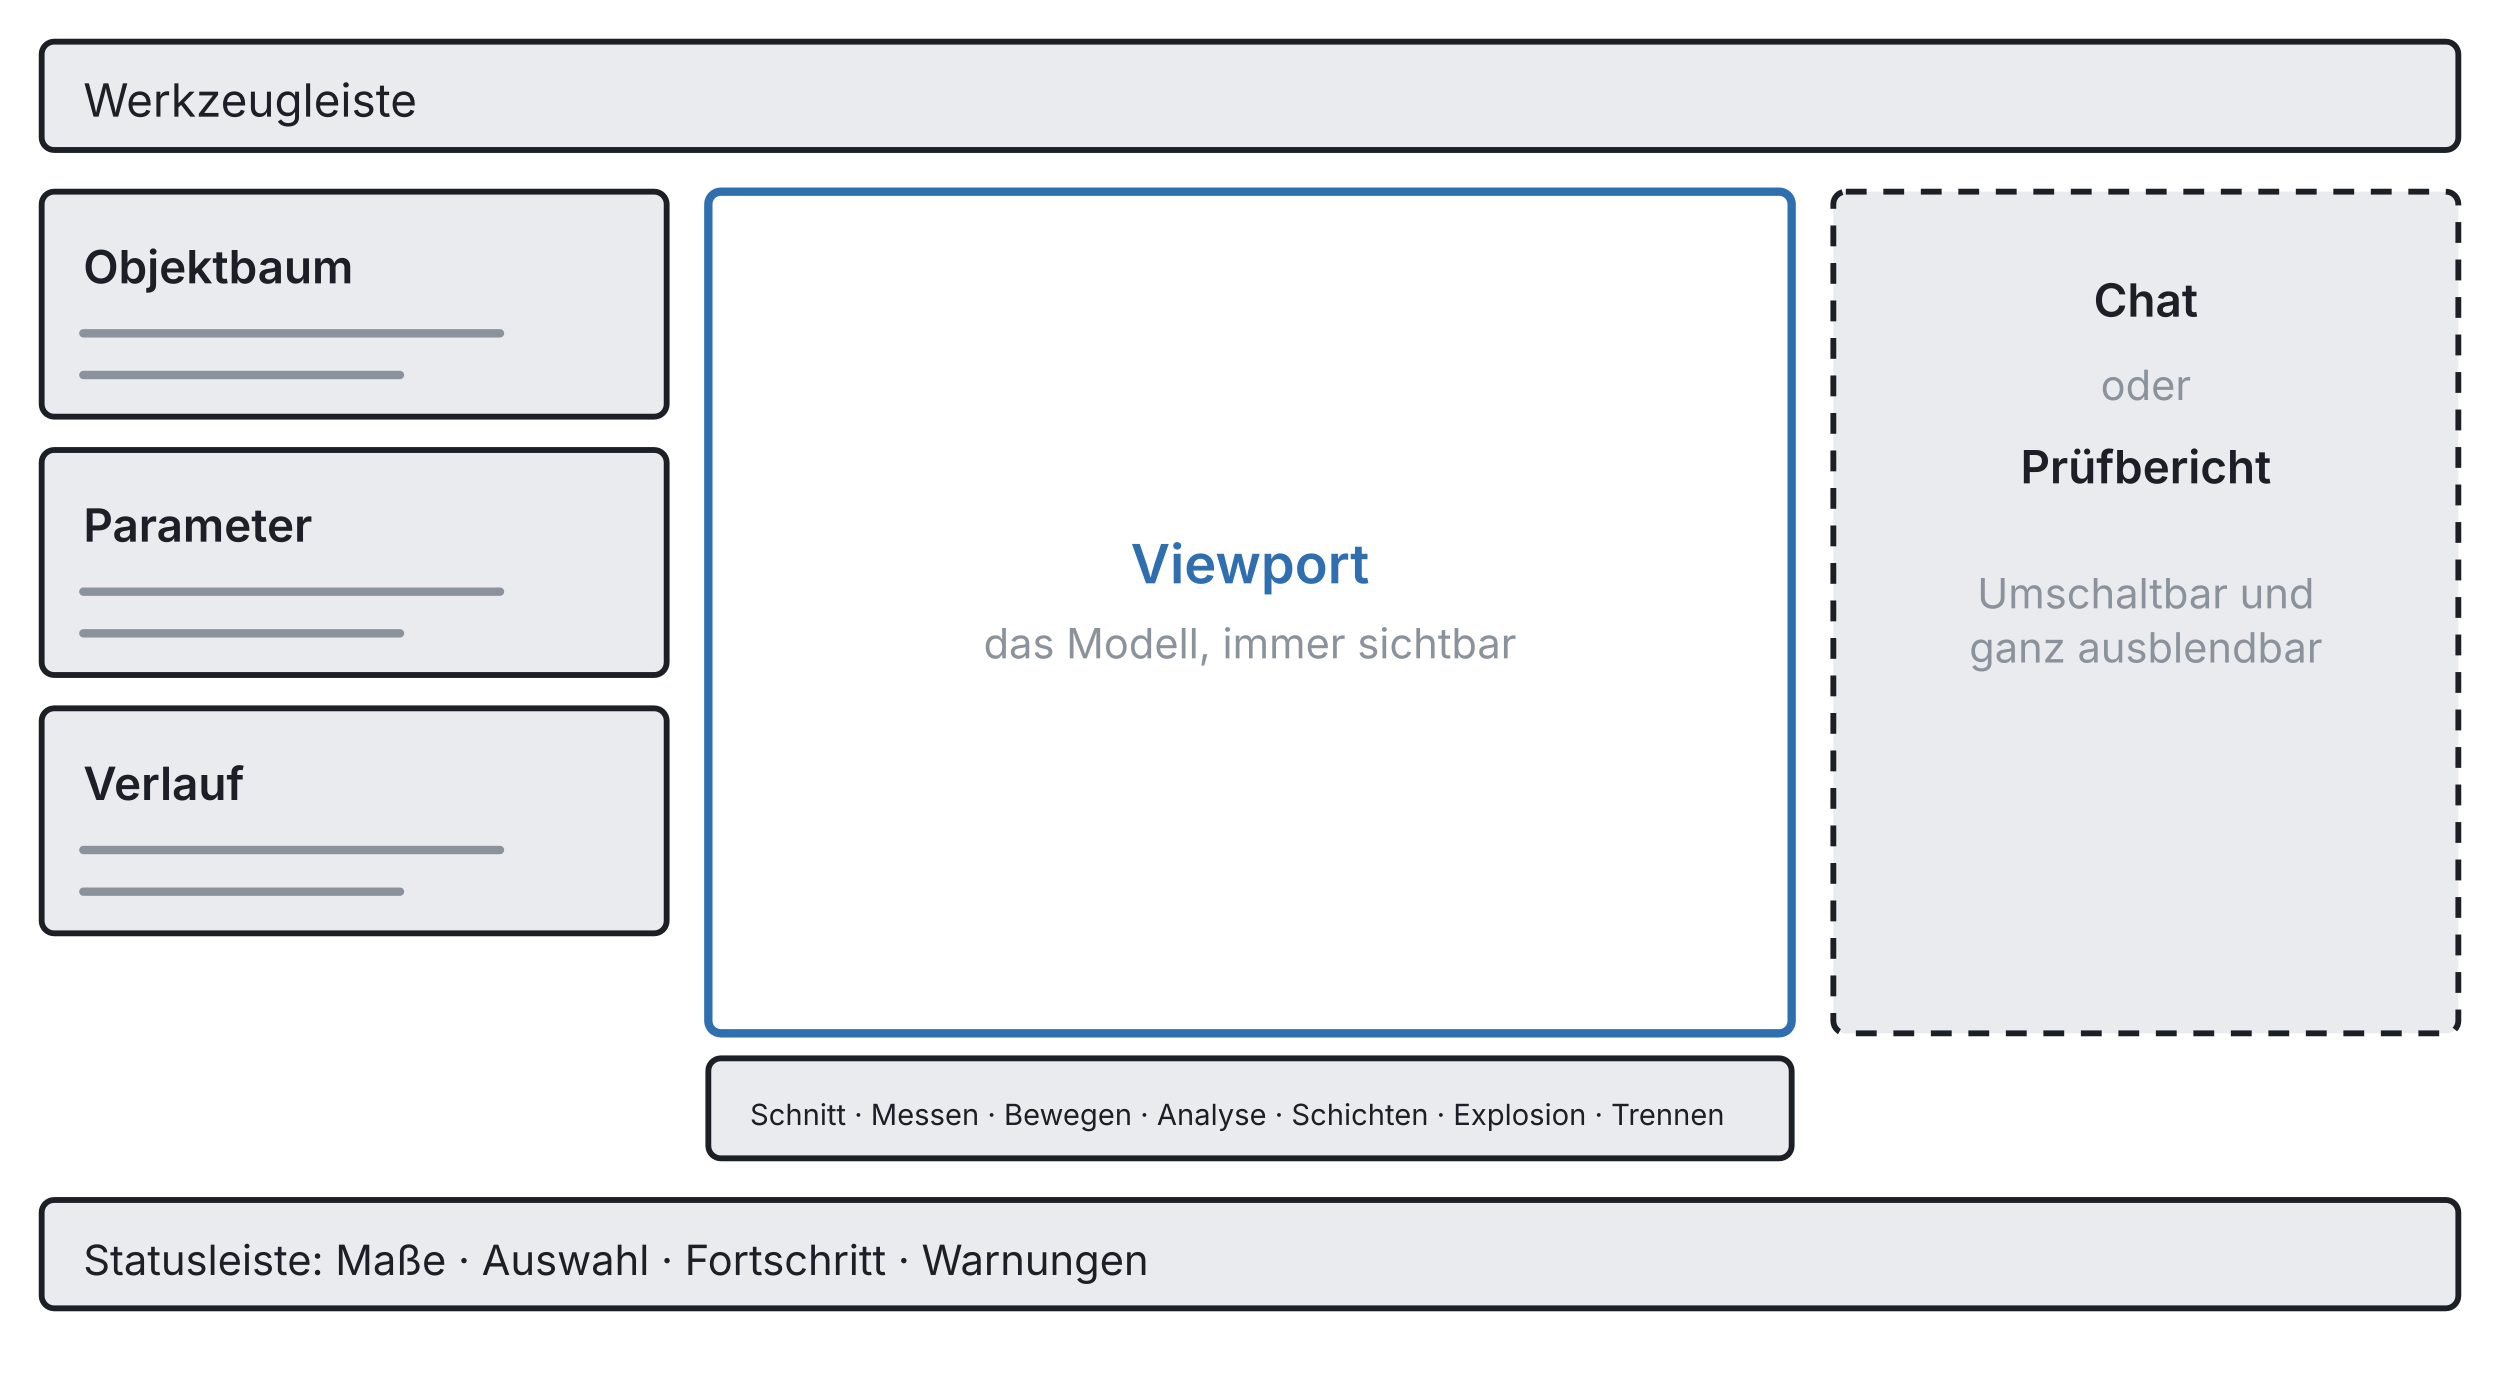
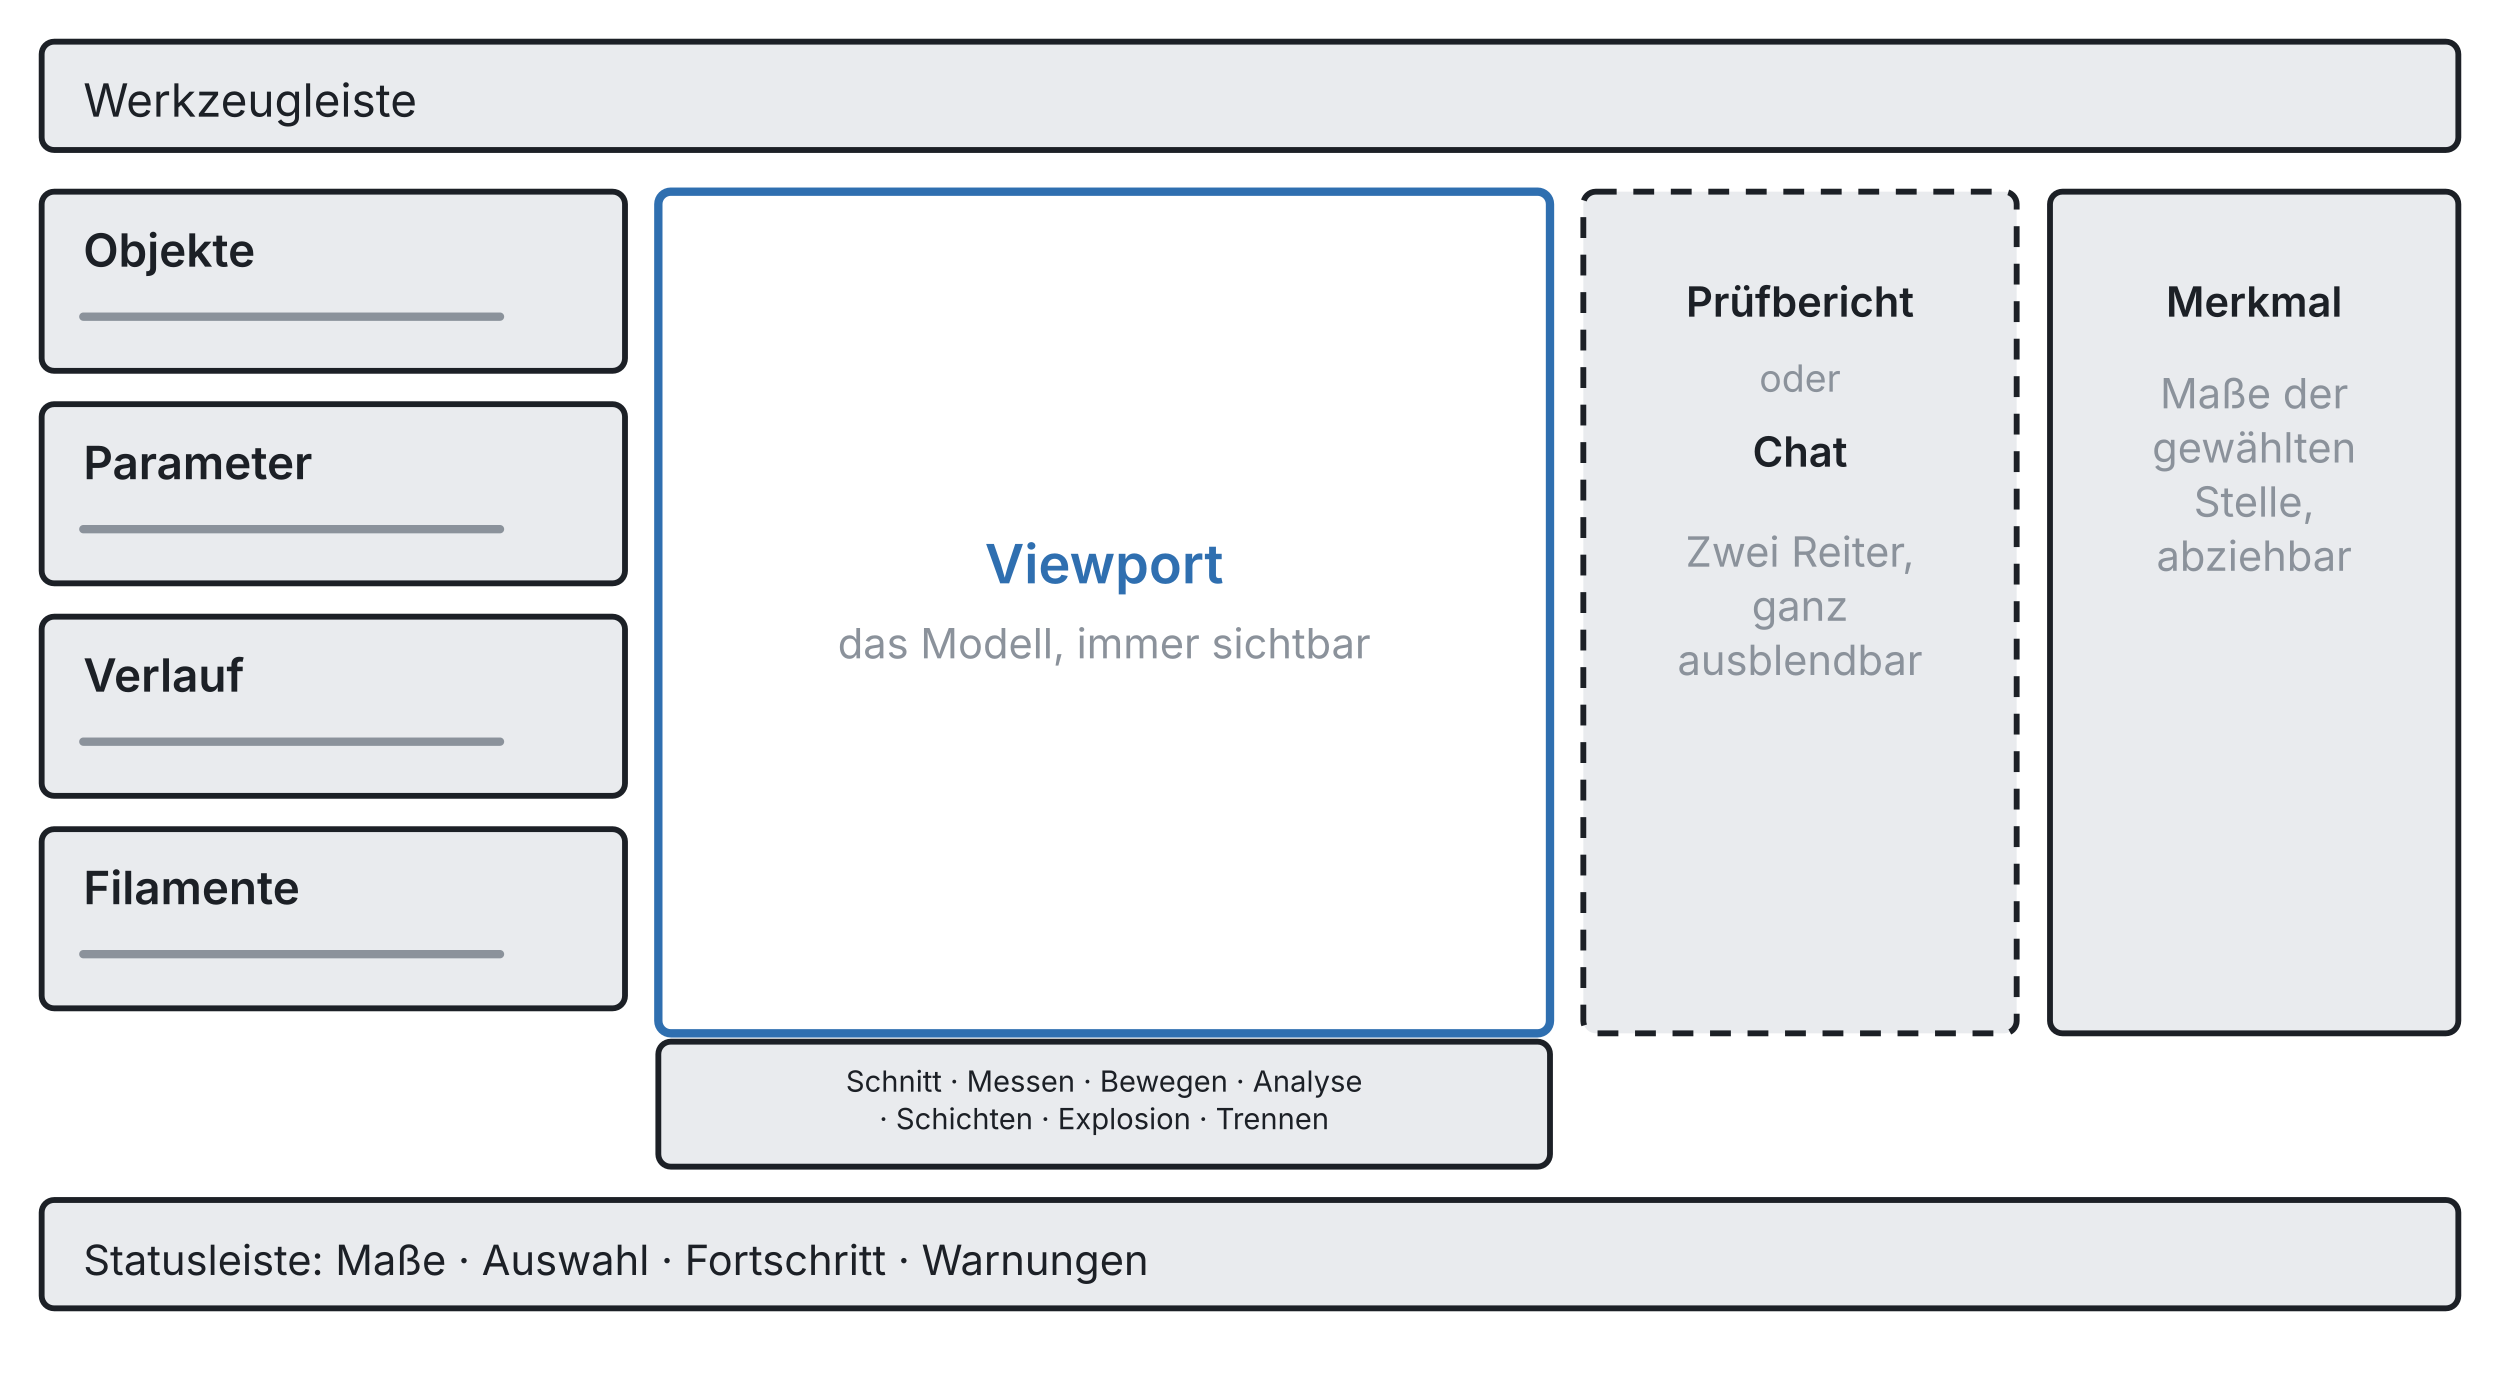
<svg xmlns="http://www.w3.org/2000/svg" viewBox="0 0 600 330" width="600" height="330">
  <rect x="0" y="0" width="600" height="330" fill="#ffffff" />
  <rect x="10" y="10" width="580" height="26" rx="3" fill="#e9ebee" stroke="#1c2026" stroke-width="1.4" />
  <text x="20" y="28" fill="#1c2026" font-size="11" font-family="system-ui, -apple-system, Segoe UI, sans-serif" text-anchor="start">Werkzeugleiste</text>
-   <rect x="10" y="46" width="150" height="54" rx="3" fill="#e9ebee" stroke="#1c2026" stroke-width="1.4" />
-   <text x="20" y="68" fill="#1c2026" font-size="11" font-family="system-ui, -apple-system, Segoe UI, sans-serif" text-anchor="start" font-weight="600">Objektbaum</text>
-   <line x1="20" y1="80" x2="120" y2="80" stroke="#8b929b" stroke-width="2" stroke-linecap="round" />
-   <line x1="20" y1="90" x2="96" y2="90" stroke="#8b929b" stroke-width="2" stroke-linecap="round" />
-   <rect x="10" y="108" width="150" height="54" rx="3" fill="#e9ebee" stroke="#1c2026" stroke-width="1.4" />
-   <text x="20" y="130" fill="#1c2026" font-size="11" font-family="system-ui, -apple-system, Segoe UI, sans-serif" text-anchor="start" font-weight="600">Parameter</text>
-   <line x1="20" y1="142" x2="120" y2="142" stroke="#8b929b" stroke-width="2" stroke-linecap="round" />
-   <line x1="20" y1="152" x2="96" y2="152" stroke="#8b929b" stroke-width="2" stroke-linecap="round" />
-   <rect x="10" y="170" width="150" height="54" rx="3" fill="#e9ebee" stroke="#1c2026" stroke-width="1.4" />
-   <text x="20" y="192" fill="#1c2026" font-size="11" font-family="system-ui, -apple-system, Segoe UI, sans-serif" text-anchor="start" font-weight="600">Verlauf</text>
-   <line x1="20" y1="204" x2="120" y2="204" stroke="#8b929b" stroke-width="2" stroke-linecap="round" />
-   <line x1="20" y1="214" x2="96" y2="214" stroke="#8b929b" stroke-width="2" stroke-linecap="round" />
-   <rect x="170" y="46" width="260" height="202" rx="3" fill="none" stroke="#2f6fb0" stroke-width="2" />
-   <text x="300" y="140" fill="#2f6fb0" font-size="13" font-family="system-ui, -apple-system, Segoe UI, sans-serif" text-anchor="middle" font-weight="600">Viewport</text>
-   <text x="300" y="158" fill="#8b929b" font-size="10" font-family="system-ui, -apple-system, Segoe UI, sans-serif" text-anchor="middle">das Modell, immer sichtbar</text>
-   <rect x="440" y="46" width="150" height="202" rx="3" fill="#e9ebee" stroke="#1c2026" stroke-width="1.4" stroke-dasharray="5 4" />
-   <text x="515" y="76" fill="#1c2026" font-size="11" font-family="system-ui, -apple-system, Segoe UI, sans-serif" text-anchor="middle" font-weight="600">Chat</text>
-   <text x="515" y="96" fill="#8b929b" font-size="10" font-family="system-ui, -apple-system, Segoe UI, sans-serif" text-anchor="middle">oder</text>
-   <text x="515" y="116" fill="#1c2026" font-size="11" font-family="system-ui, -apple-system, Segoe UI, sans-serif" text-anchor="middle" font-weight="600">Prüfbericht</text>
-   <text x="515" y="146" fill="#8b929b" font-size="10" font-family="system-ui, -apple-system, Segoe UI, sans-serif" text-anchor="middle">Umschaltbar und</text>
-   <text x="515" y="159" fill="#8b929b" font-size="10" font-family="system-ui, -apple-system, Segoe UI, sans-serif" text-anchor="middle">ganz ausblendbar</text>
-   <rect x="170" y="254" width="260" height="24" rx="3" fill="#e9ebee" stroke="#1c2026" stroke-width="1.4" />
-   <text x="180" y="270" fill="#1c2026" font-size="7" font-family="system-ui, -apple-system, Segoe UI, sans-serif" text-anchor="start">Schnitt · Messen · Bewegen · Analyse · Schichten · Explosion · Trennen</text>
+   <rect x="10" y="46" width="140" height="43" rx="3" fill="#e9ebee" stroke="#1c2026" stroke-width="1.4" />
+   <text x="20" y="64" fill="#1c2026" font-size="11" font-family="system-ui, -apple-system, Segoe UI, sans-serif" text-anchor="start" font-weight="600">Objekte</text>
+   <line x1="20" y1="76" x2="120" y2="76" stroke="#8b929b" stroke-width="2" stroke-linecap="round" />
+   <rect x="10" y="97" width="140" height="43" rx="3" fill="#e9ebee" stroke="#1c2026" stroke-width="1.4" />
+   <text x="20" y="115" fill="#1c2026" font-size="11" font-family="system-ui, -apple-system, Segoe UI, sans-serif" text-anchor="start" font-weight="600">Parameter</text>
+   <line x1="20" y1="127" x2="120" y2="127" stroke="#8b929b" stroke-width="2" stroke-linecap="round" />
+   <rect x="10" y="148" width="140" height="43" rx="3" fill="#e9ebee" stroke="#1c2026" stroke-width="1.4" />
+   <text x="20" y="166" fill="#1c2026" font-size="11" font-family="system-ui, -apple-system, Segoe UI, sans-serif" text-anchor="start" font-weight="600">Verlauf</text>
+   <line x1="20" y1="178" x2="120" y2="178" stroke="#8b929b" stroke-width="2" stroke-linecap="round" />
+   <rect x="10" y="199" width="140" height="43" rx="3" fill="#e9ebee" stroke="#1c2026" stroke-width="1.4" />
+   <text x="20" y="217" fill="#1c2026" font-size="11" font-family="system-ui, -apple-system, Segoe UI, sans-serif" text-anchor="start" font-weight="600">Filamente</text>
+   <line x1="20" y1="229" x2="120" y2="229" stroke="#8b929b" stroke-width="2" stroke-linecap="round" />
+   <rect x="158" y="46" width="214" height="202" rx="3" fill="none" stroke="#2f6fb0" stroke-width="2" />
+   <text x="265" y="140" fill="#2f6fb0" font-size="13" font-family="system-ui, -apple-system, Segoe UI, sans-serif" text-anchor="middle" font-weight="600">Viewport</text>
+   <text x="265" y="158" fill="#8b929b" font-size="10" font-family="system-ui, -apple-system, Segoe UI, sans-serif" text-anchor="middle">das Modell, immer sichtbar</text>
+   <rect x="380" y="46" width="104" height="202" rx="3" fill="#e9ebee" stroke="#1c2026" stroke-width="1.4" stroke-dasharray="5 4" />
+   <text x="432" y="76" fill="#1c2026" font-size="10" font-family="system-ui, -apple-system, Segoe UI, sans-serif" text-anchor="middle" font-weight="600">Prüfbericht</text>
+   <text x="432" y="94" fill="#8b929b" font-size="9" font-family="system-ui, -apple-system, Segoe UI, sans-serif" text-anchor="middle">oder</text>
+   <text x="432" y="112" fill="#1c2026" font-size="10" font-family="system-ui, -apple-system, Segoe UI, sans-serif" text-anchor="middle" font-weight="600">Chat</text>
+   <text x="432" y="136" fill="#8b929b" font-size="10" font-family="system-ui, -apple-system, Segoe UI, sans-serif" text-anchor="middle">Zwei Reiter,</text>
+   <text x="432" y="149" fill="#8b929b" font-size="10" font-family="system-ui, -apple-system, Segoe UI, sans-serif" text-anchor="middle">ganz</text>
+   <text x="432" y="162" fill="#8b929b" font-size="10" font-family="system-ui, -apple-system, Segoe UI, sans-serif" text-anchor="middle">ausblendbar</text>
+   <rect x="492" y="46" width="98" height="202" rx="3" fill="#e9ebee" stroke="#1c2026" stroke-width="1.4" />
+   <text x="541" y="76" fill="#1c2026" font-size="10" font-family="system-ui, -apple-system, Segoe UI, sans-serif" text-anchor="middle" font-weight="600">Merkmal</text>
+   <text x="541" y="98" fill="#8b929b" font-size="10" font-family="system-ui, -apple-system, Segoe UI, sans-serif" text-anchor="middle">Maße der</text>
+   <text x="541" y="111" fill="#8b929b" font-size="10" font-family="system-ui, -apple-system, Segoe UI, sans-serif" text-anchor="middle">gewählten</text>
+   <text x="541" y="124" fill="#8b929b" font-size="10" font-family="system-ui, -apple-system, Segoe UI, sans-serif" text-anchor="middle">Stelle,</text>
+   <text x="541" y="137" fill="#8b929b" font-size="10" font-family="system-ui, -apple-system, Segoe UI, sans-serif" text-anchor="middle">abziehbar</text>
+   <rect x="158" y="250" width="214" height="30" rx="3" fill="#e9ebee" stroke="#1c2026" stroke-width="1.4" />
+   <text x="265" y="262" fill="#1c2026" font-size="7" font-family="system-ui, -apple-system, Segoe UI, sans-serif" text-anchor="middle">Schnitt · Messen · Bewegen · Analyse</text>
+   <text x="265" y="271" fill="#1c2026" font-size="7" font-family="system-ui, -apple-system, Segoe UI, sans-serif" text-anchor="middle">· Schichten · Explosion · Trennen</text>
  <rect x="10" y="288" width="580" height="26" rx="3" fill="#e9ebee" stroke="#1c2026" stroke-width="1.4" />
  <text x="20" y="306" fill="#1c2026" font-size="10" font-family="system-ui, -apple-system, Segoe UI, sans-serif" text-anchor="start">Statusleiste: Maße · Auswahl · Fortschritt · Warnungen</text>
</svg>
